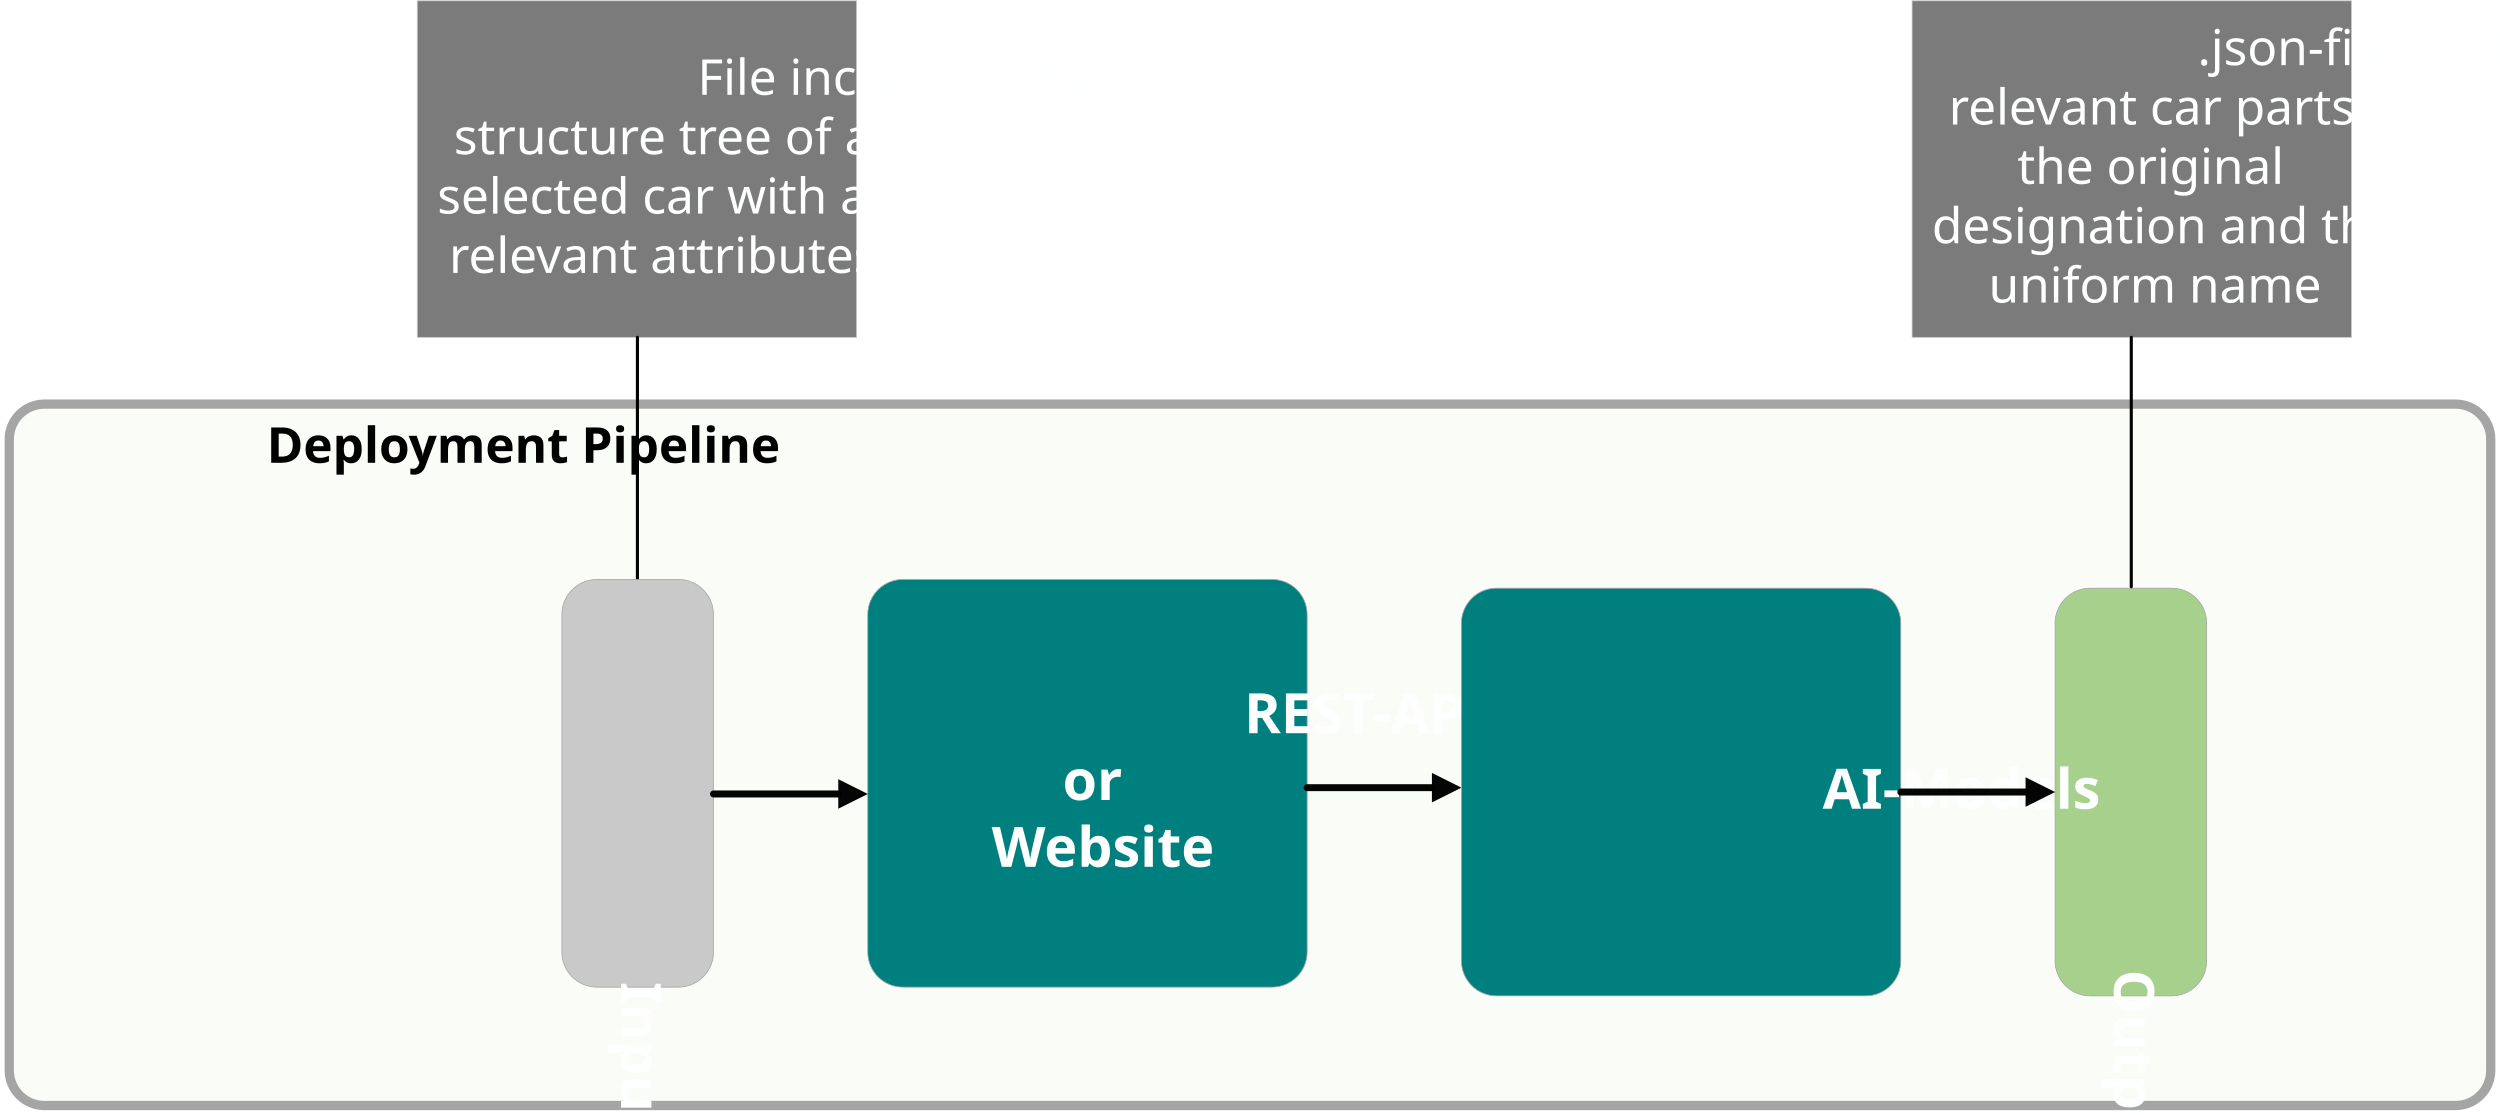
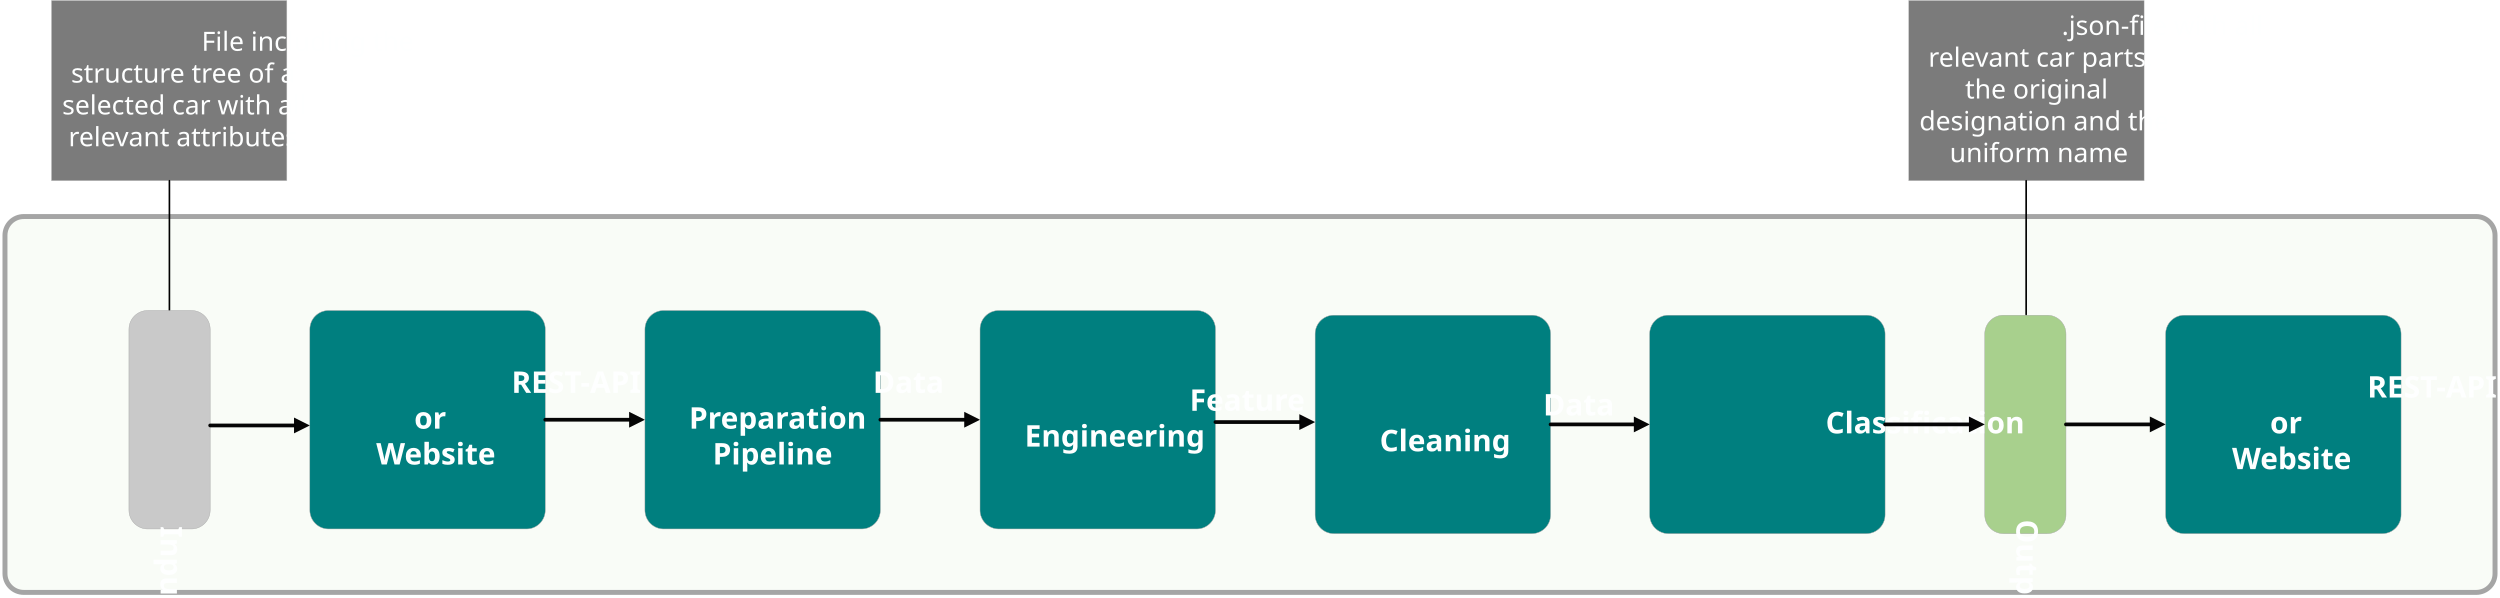
- <svg xmlns="http://www.w3.org/2000/svg" xmlns:ns1="http://schemas.microsoft.com/visio/2003/SVGExtensions/" xmlns:xlink="http://www.w3.org/1999/xlink" width="11.226in" height="5.006in" viewBox="0 0 808.293 360.415" xml:space="preserve" color-interpolation-filters="sRGB" class="st14">
+ <svg xmlns="http://www.w3.org/2000/svg" xmlns:ns1="http://schemas.microsoft.com/visio/2003/SVGExtensions/" xmlns:xlink="http://www.w3.org/1999/xlink" width="20.95in" height="5.006in" viewBox="0 0 1508.36 360.415" xml:space="preserve" color-interpolation-filters="sRGB" class="st12">
  <ns1:documentProperties ns1:langID="1031" ns1:metric="true" ns1:viewMarkup="false" />
  <style type="text/css">
	
		.st1 {fill:#c5e0b3;fill-opacity:0.098;stroke:#a5a5a5;stroke-width:3}
		.st2 {fill:#007f7f;stroke:#a5a5a5;stroke-width:0.25}
		.st3 {fill:#feffff;font-family:Calibri;font-size:1.5em;font-weight:bold}
		.st4 {font-size:1em}
		.st5 {fill:#a8d08d;stroke:#a5a5a5;stroke-width:0.25}
- 		.st6 {fill:none;stroke:none;stroke-width:0.25}
- 		.st7 {fill:#000000;font-family:Calibri;font-size:1.333em;font-weight:bold}
- 		.st8 {marker-end:url(#mrkr4-19);stroke:#000000;stroke-linecap:round;stroke-linejoin:round;stroke-opacity:0.98;stroke-width:2.25}
- 		.st9 {fill:#000000;fill-opacity:0.98;stroke:#000000;stroke-opacity:0.98;stroke-width:0.472}
- 		.st10 {fill:#7b7b7b;stroke:#c7c8c8;stroke-width:0.25}
- 		.st11 {fill:#feffff;font-family:Calibri;font-size:1.333em}
- 		.st12 {stroke:#000000;stroke-linecap:round;stroke-linejoin:round;stroke-width:1}
- 		.st13 {fill:#c9c9c9;stroke:#a5a5a5;stroke-width:0.25}
- 		.st14 {fill:none;fill-rule:evenodd;font-size:12px;overflow:visible;stroke-linecap:square;stroke-miterlimit:3}
+ 		.st6 {marker-end:url(#mrkr4-16);stroke:#000000;stroke-linecap:round;stroke-linejoin:round;stroke-opacity:0.98;stroke-width:2.25}
+ 		.st7 {fill:#000000;fill-opacity:0.98;stroke:#000000;stroke-opacity:0.98;stroke-width:0.472}
+ 		.st8 {fill:#7b7b7b;stroke:#c7c8c8;stroke-width:0.25}
+ 		.st9 {fill:#feffff;font-family:Calibri;font-size:1.333em}
+ 		.st10 {stroke:#000000;stroke-linecap:round;stroke-linejoin:round;stroke-width:1}
+ 		.st11 {fill:#c9c9c9;stroke:#a5a5a5;stroke-width:0.25}
+ 		.st12 {fill:none;fill-rule:evenodd;font-size:12px;overflow:visible;stroke-linecap:square;stroke-miterlimit:3}
	
	</style>
  <defs id="Markers">
    <g id="lend4">
      <path d="M 2 1 L 0 0 L 2 -1 L 2 1 " style="stroke:none" />
    </g>
-     <marker id="mrkr4-19" class="st9" ns1:arrowType="4" ns1:arrowSize="2" ns1:setback="4.24" refX="-4.24" orient="auto" markerUnits="strokeWidth" overflow="visible">
+     <marker id="mrkr4-16" class="st7" ns1:arrowType="4" ns1:arrowSize="2" ns1:setback="4.24" refX="-4.24" orient="auto" markerUnits="strokeWidth" overflow="visible">
      <use xlink:href="#lend4" transform="scale(-2.12,-2.12) " />
    </marker>
  </defs>
  <g ns1:mID="0" ns1:index="1" ns1:groupContext="foregroundPage">
    <ns1:pageProperties ns1:drawingScale="0.0393701" ns1:pageScale="0.0393701" ns1:drawingUnits="24" ns1:shadowOffsetX="8.50394" ns1:shadowOffsetY="-8.50394" />
    <ns1:layer ns1:name="Verbinder" ns1:index="0" />
    <g id="shape1316-1" ns1:mID="1316" ns1:groupContext="shape" transform="translate(3,-3)">
-       <rect x="0" y="133.644" width="802.293" height="226.772" rx="11.339" ry="11.339" class="st1" />
+       <rect x="0" y="133.644" width="1502.36" height="226.772" rx="11.339" ry="11.339" class="st1" />
    </g>
-     <g id="shape1317-3" ns1:mID="1317" ns1:groupContext="shape" transform="translate(280.564,-41.276)">
+     <g id="shape1317-3" ns1:mID="1317" ns1:groupContext="shape" transform="translate(186.932,-41.276)">
      <ns1:textBlock ns1:margins="rect(4,4,4,4)" ns1:tabSpace="42.5197" />
      <ns1:textRect cx="71.026" cy="294.514" width="142.06" height="131.803" />
      <rect x="0" y="228.613" width="142.052" height="131.803" rx="11.339" ry="11.339" class="st2" />
      <text x="37.46" y="278.31" class="st3" ns1:langID="1031">
        <ns1:paragraph ns1:horizAlign="1" />
        <ns1:tabList />REST-API<ns1:newlineChar />
        <tspan x="62.99" dy="1.2em" class="st4">or<ns1:newlineChar />
        </tspan>
        <tspan x="40.06" dy="1.2em" class="st4">Website</tspan>
      </text>
    </g>
-     <g id="shape1318-8" ns1:mID="1318" ns1:groupContext="shape" transform="translate(1024.86,190.16) rotate(90)">
+     <g id="shape1318-8" ns1:mID="1318" ns1:groupContext="shape" transform="translate(1557.9,190.16) rotate(90)">
      <ns1:textBlock ns1:margins="rect(4,4,4,4)" ns1:tabSpace="42.5197" />
      <ns1:textRect cx="65.901" cy="335.913" width="131.81" height="49.005" />
      <rect x="0" y="311.41" width="131.803" height="49.005" rx="11.339" ry="11.339" class="st5" />
      <text x="39.09" y="341.31" class="st3" ns1:langID="1031">
        <ns1:paragraph ns1:horizAlign="1" />
        <ns1:tabList />Output</text>
    </g>
-     <g id="shape1320-11" ns1:mID="1320" ns1:groupContext="shape" transform="translate(3,-205.598)">
-       <ns1:textBlock ns1:margins="rect(4,4,4,4)" ns1:tabSpace="42.5197" />
-       <ns1:textRect cx="77.997" cy="350.415" width="156" height="20" />
-       <rect x="0" y="340.415" width="155.994" height="20" class="st6" />
-       <text x="8.38" y="355.22" class="st7" ns1:langID="1031">
-         <ns1:paragraph ns1:horizAlign="1" />
-         <ns1:tabList />Deployment Pipeline</text>
+     <g id="shape1322-11" ns1:mID="1322" ns1:groupContext="shape" ns1:layerMember="0" transform="translate(328.984,-100.091)">
+       <path d="M0 353.33 L50.59 353.33" class="st6" />
    </g>
-     <g id="shape1322-14" ns1:mID="1322" ns1:groupContext="shape" ns1:layerMember="0" transform="translate(422.616,-98.6789)">
-       <path d="M0 353.33 L40.35 353.33" class="st8" />
-     </g>
-     <g id="shape1327-20" ns1:mID="1327" ns1:groupContext="shape" transform="translate(472.504,-38.4523)">
+     <g id="shape1327-17" ns1:mID="1327" ns1:groupContext="shape" transform="translate(995.303,-38.4523)">
      <ns1:textBlock ns1:margins="rect(4,4,4,4)" ns1:tabSpace="42.5197" />
      <ns1:textRect cx="71.026" cy="294.514" width="142.06" height="131.803" />
      <rect x="0" y="228.613" width="142.052" height="131.803" rx="11.339" ry="11.339" class="st2" />
-       <text x="32.55" y="299.91" class="st3" ns1:langID="1031">
+       <text x="21.95" y="299.91" class="st3" ns1:langID="1031">
        <ns1:paragraph ns1:horizAlign="1" />
-         <ns1:tabList />AI-Models</text>
+         <ns1:tabList />Classification</text>
    </g>
-     <g id="shape1328-23" ns1:mID="1328" ns1:groupContext="shape" transform="translate(134.899,-251.361)">
+     <g id="shape1328-20" ns1:mID="1328" ns1:groupContext="shape" transform="translate(31.027,-251.361)">
      <ns1:textBlock ns1:margins="rect(4,4,4,4)" ns1:tabSpace="42.5197" />
      <ns1:textRect cx="71.026" cy="306.013" width="142.06" height="108.804" />
-       <rect x="0" y="251.611" width="142.052" height="108.804" class="st10" />
-       <text x="15.75" y="282.01" class="st11" ns1:langID="1031">
+       <rect x="0" y="251.611" width="142.052" height="108.804" class="st8" />
+       <text x="15.75" y="282.01" class="st9" ns1:langID="1031">
        <ns1:paragraph ns1:horizAlign="1" />
        <ns1:tabList />File including the <tspan x="11.84" dy="1.2em" class="st4">structure tree of a </tspan>
        <tspan x="6.48" dy="1.2em" class="st4">selected car with all </tspan>
        <tspan x="10.29" dy="1.2em" class="st4">relevant attributes </tspan>
      </text>
    </g>
-     <g id="shape1329-29" ns1:mID="1329" ns1:groupContext="shape" ns1:layerMember="0" transform="translate(198.998,-173.079)">
-       <path d="M7.09 360.42 L7.09 282.13" class="st12" />
+     <g id="shape1329-26" ns1:mID="1329" ns1:groupContext="shape" ns1:layerMember="0" transform="translate(95.1259,-173.079)">
+       <path d="M7.09 360.42 L7.09 282.13" class="st10" />
    </g>
-     <g id="shape1330-32" ns1:mID="1330" ns1:groupContext="shape" ns1:layerMember="0" transform="translate(614.556,-97.267)">
-       <path d="M0 353.33 L40.35 353.33" class="st8" />
+     <g id="shape1330-29" ns1:mID="1330" ns1:groupContext="shape" ns1:layerMember="0" transform="translate(1137.35,-97.267)">
+       <path d="M0 353.33 L50.59 353.33" class="st6" />
    </g>
-     <g id="shape1331-37" ns1:mID="1331" ns1:groupContext="shape" transform="translate(542.086,187.337) rotate(90)">
+     <g id="shape1331-34" ns1:mID="1331" ns1:groupContext="shape" transform="translate(438.214,187.337) rotate(90)">
      <ns1:textBlock ns1:margins="rect(4,4,4,4)" ns1:tabSpace="42.5197" />
      <ns1:textRect cx="65.901" cy="335.913" width="131.81" height="49.005" />
-       <rect x="0" y="311.41" width="131.803" height="49.005" rx="11.339" ry="11.339" class="st13" />
+       <rect x="0" y="311.41" width="131.803" height="49.005" rx="11.339" ry="11.339" class="st11" />
      <text x="45.89" y="341.31" class="st3" ns1:langID="1031">
        <ns1:paragraph ns1:horizAlign="1" />
        <ns1:tabList />Input</text>
    </g>
-     <g id="shape1332-40" ns1:mID="1332" ns1:groupContext="shape" ns1:layerMember="0" transform="translate(230.676,-110.811)">
-       <path d="M0 367.5 L40.35 367.5" class="st8" />
+     <g id="shape1332-37" ns1:mID="1332" ns1:groupContext="shape" ns1:layerMember="0" transform="translate(126.803,-110.811)">
+       <path d="M0 367.5 L50.59 367.5" class="st6" />
    </g>
-     <g id="shape1333-45" ns1:mID="1333" ns1:groupContext="shape" transform="translate(618.207,-251.361)">
+     <g id="shape1333-42" ns1:mID="1333" ns1:groupContext="shape" transform="translate(1151.6,-251.361)">
      <ns1:textBlock ns1:margins="rect(4,4,4,4)" ns1:tabSpace="42.5197" />
      <ns1:textRect cx="71.026" cy="306.013" width="142.06" height="108.804" />
-       <rect x="0" y="251.611" width="142.052" height="108.804" class="st10" />
-       <text x="17.44" y="272.41" class="st11" ns1:langID="1031">
+       <rect x="0" y="251.611" width="142.052" height="108.804" class="st8" />
+       <text x="17.44" y="272.41" class="st9" ns1:langID="1031">
        <ns1:paragraph ns1:horizAlign="1" />
        <ns1:tabList />.json-file with all <tspan x="11.86" dy="1.2em" class="st4">relevant car parts, </tspan>
        <tspan x="34.04" dy="1.2em" class="st4">the original </tspan>
        <tspan x="6.42" dy="1.2em" class="st4">designation and the </tspan>
        <tspan x="24.73" dy="1.2em" class="st4">uniform name</tspan>
      </text>
    </g>
-     <g id="shape1334-52" ns1:mID="1334" ns1:groupContext="shape" ns1:layerMember="0" transform="translate(681.986,-170.731)">
-       <path d="M7.09 360.42 L7.09 279.79" class="st12" />
+     <g id="shape1334-49" ns1:mID="1334" ns1:groupContext="shape" ns1:layerMember="0" transform="translate(1215.38,-170.731)">
+       <path d="M7.09 360.42 L7.09 279.79" class="st10" />
+     </g>
+     <g id="shape1360-52" ns1:mID="1360" ns1:groupContext="shape" transform="translate(389.113,-41.276)">
+       <ns1:textBlock ns1:margins="rect(4,4,4,4)" ns1:tabSpace="42.5197" />
+       <ns1:textRect cx="71.026" cy="294.514" width="142.06" height="131.803" />
+       <rect x="0" y="228.613" width="142.052" height="131.803" rx="11.339" ry="11.339" class="st2" />
+       <text x="53.35" y="278.31" class="st3" ns1:langID="1031">
+         <ns1:paragraph ns1:horizAlign="1" />
+         <ns1:tabList />Data <ns1:newlineChar />
+         <tspan x="26.59" dy="1.2em" class="st4">Preparation </tspan>
+         <tspan x="40.88" dy="1.2em" class="st4">Pipeline</tspan>
+       </text>
+     </g>
+     <g id="shape1361-57" ns1:mID="1361" ns1:groupContext="shape" ns1:layerMember="0" transform="translate(531.165,-100.091)">
+       <path d="M0 353.33 L50.59 353.33" class="st6" />
+     </g>
+     <g id="shape1362-62" ns1:mID="1362" ns1:groupContext="shape" transform="translate(1306.62,-38.4523)">
+       <ns1:textBlock ns1:margins="rect(4,4,4,4)" ns1:tabSpace="42.5197" />
+       <ns1:textRect cx="71.026" cy="294.514" width="142.06" height="131.803" />
+       <rect x="0" y="228.613" width="142.052" height="131.803" rx="11.339" ry="11.339" class="st2" />
+       <text x="37.46" y="278.31" class="st3" ns1:langID="1031">
+         <ns1:paragraph ns1:horizAlign="1" />
+         <ns1:tabList />REST-API<ns1:newlineChar />
+         <tspan x="62.99" dy="1.2em" class="st4">or<ns1:newlineChar />
+         </tspan>
+         <tspan x="40.06" dy="1.2em" class="st4">Website</tspan>
+       </text>
+     </g>
+     <g id="shape1363-67" ns1:mID="1363" ns1:groupContext="shape" transform="translate(591.294,-41.276)">
+       <ns1:textBlock ns1:margins="rect(4,4,4,4)" ns1:tabSpace="42.5197" />
+       <ns1:textRect cx="71.026" cy="294.514" width="142.06" height="131.803" />
+       <rect x="0" y="228.613" width="142.052" height="131.803" rx="11.339" ry="11.339" class="st2" />
+       <text x="42.24" y="289.11" class="st3" ns1:langID="1031">
+         <ns1:paragraph ns1:horizAlign="1" />
+         <ns1:tabList />Feature <tspan x="26.93" dy="1.2em" class="st4">Engineering</tspan>
+       </text>
+     </g>
+     <g id="shape1364-71" ns1:mID="1364" ns1:groupContext="shape" ns1:layerMember="0" transform="translate(733.346,-98.6789)">
+       <path d="M0 353.33 L50.59 353.33" class="st6" />
+     </g>
+     <g id="shape1365-76" ns1:mID="1365" ns1:groupContext="shape" ns1:layerMember="0" transform="translate(1246.49,-97.267)">
+       <path d="M0 353.33 L50.59 353.33" class="st6" />
+     </g>
+     <g id="shape1383-81" ns1:mID="1383" ns1:groupContext="shape" transform="translate(793.475,-38.4523)">
+       <ns1:textBlock ns1:margins="rect(4,4,4,4)" ns1:tabSpace="42.5197" />
+       <ns1:textRect cx="71.026" cy="294.514" width="142.06" height="131.803" />
+       <rect x="0" y="228.613" width="142.052" height="131.803" rx="11.339" ry="11.339" class="st2" />
+       <text x="53.35" y="289.11" class="st3" ns1:langID="1031">
+         <ns1:paragraph ns1:horizAlign="1" />
+         <ns1:tabList />Data <ns1:newlineChar />
+         <tspan x="38.94" dy="1.2em" class="st4">Cleaning</tspan>
+       </text>
+     </g>
+     <g id="shape1384-85" ns1:mID="1384" ns1:groupContext="shape" ns1:layerMember="0" transform="translate(935.527,-97.267)">
+       <path d="M0 353.33 L50.24 353.33" class="st6" />
    </g>
  </g>
</svg>
